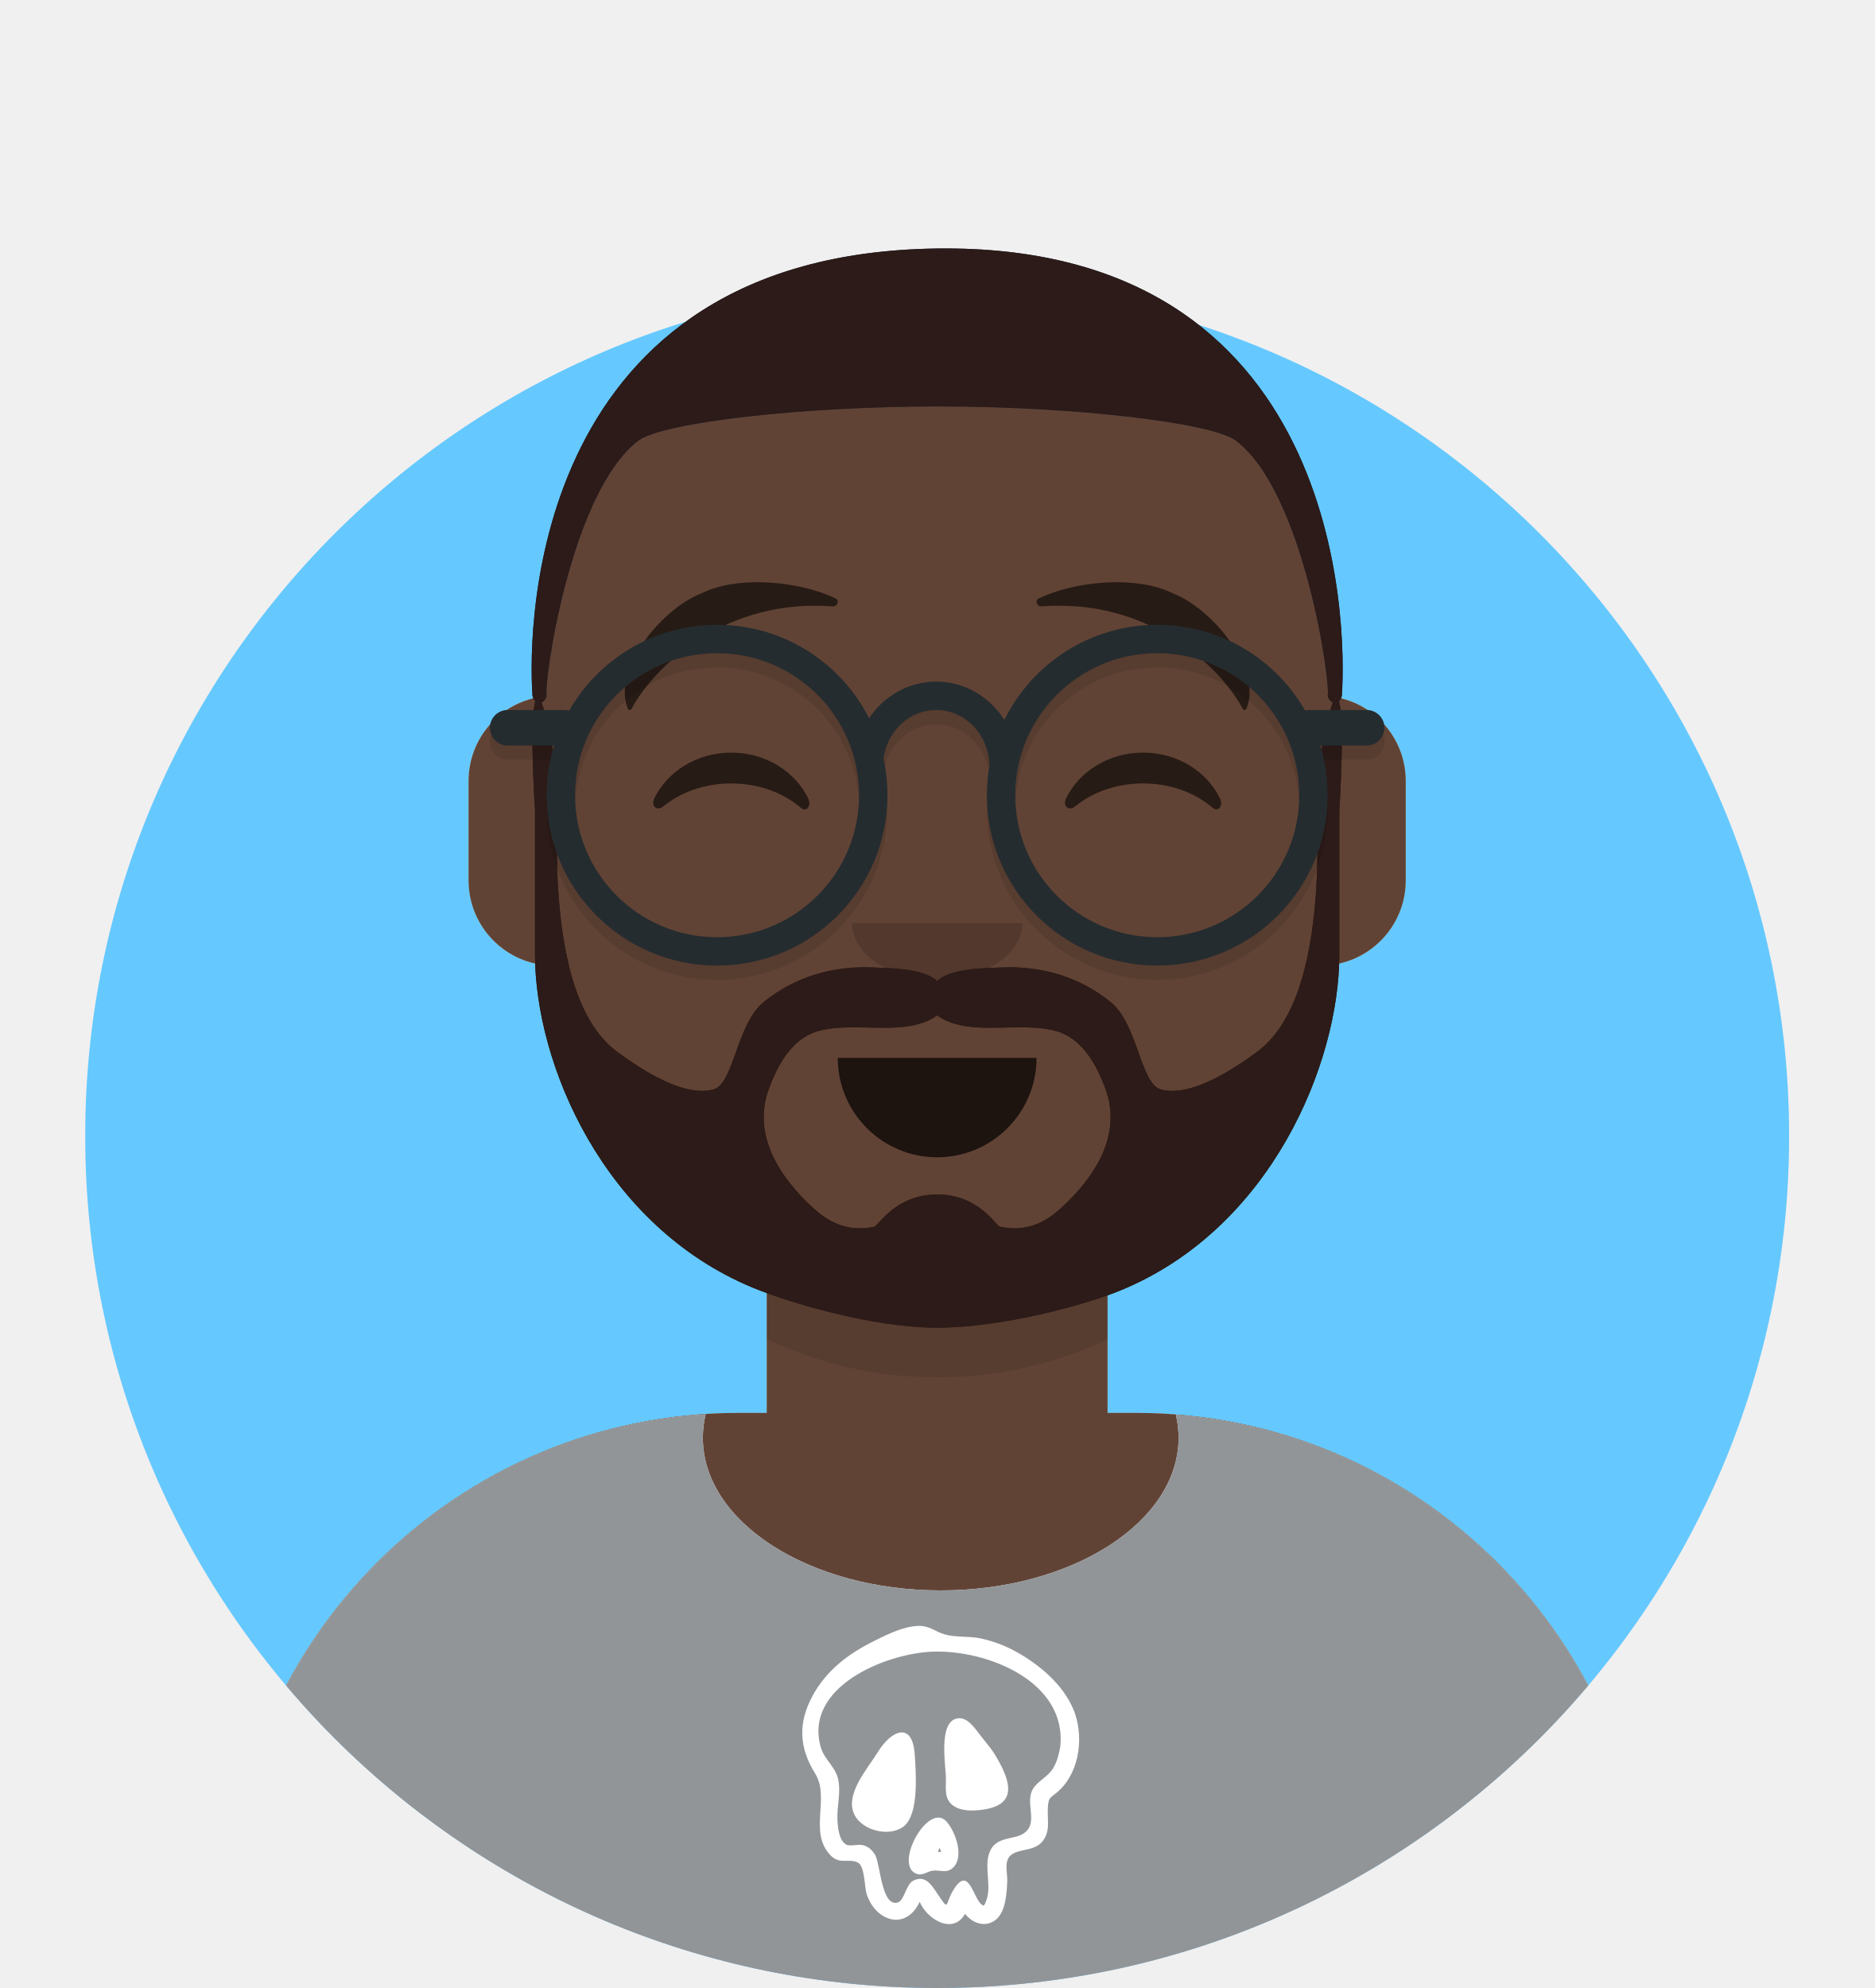
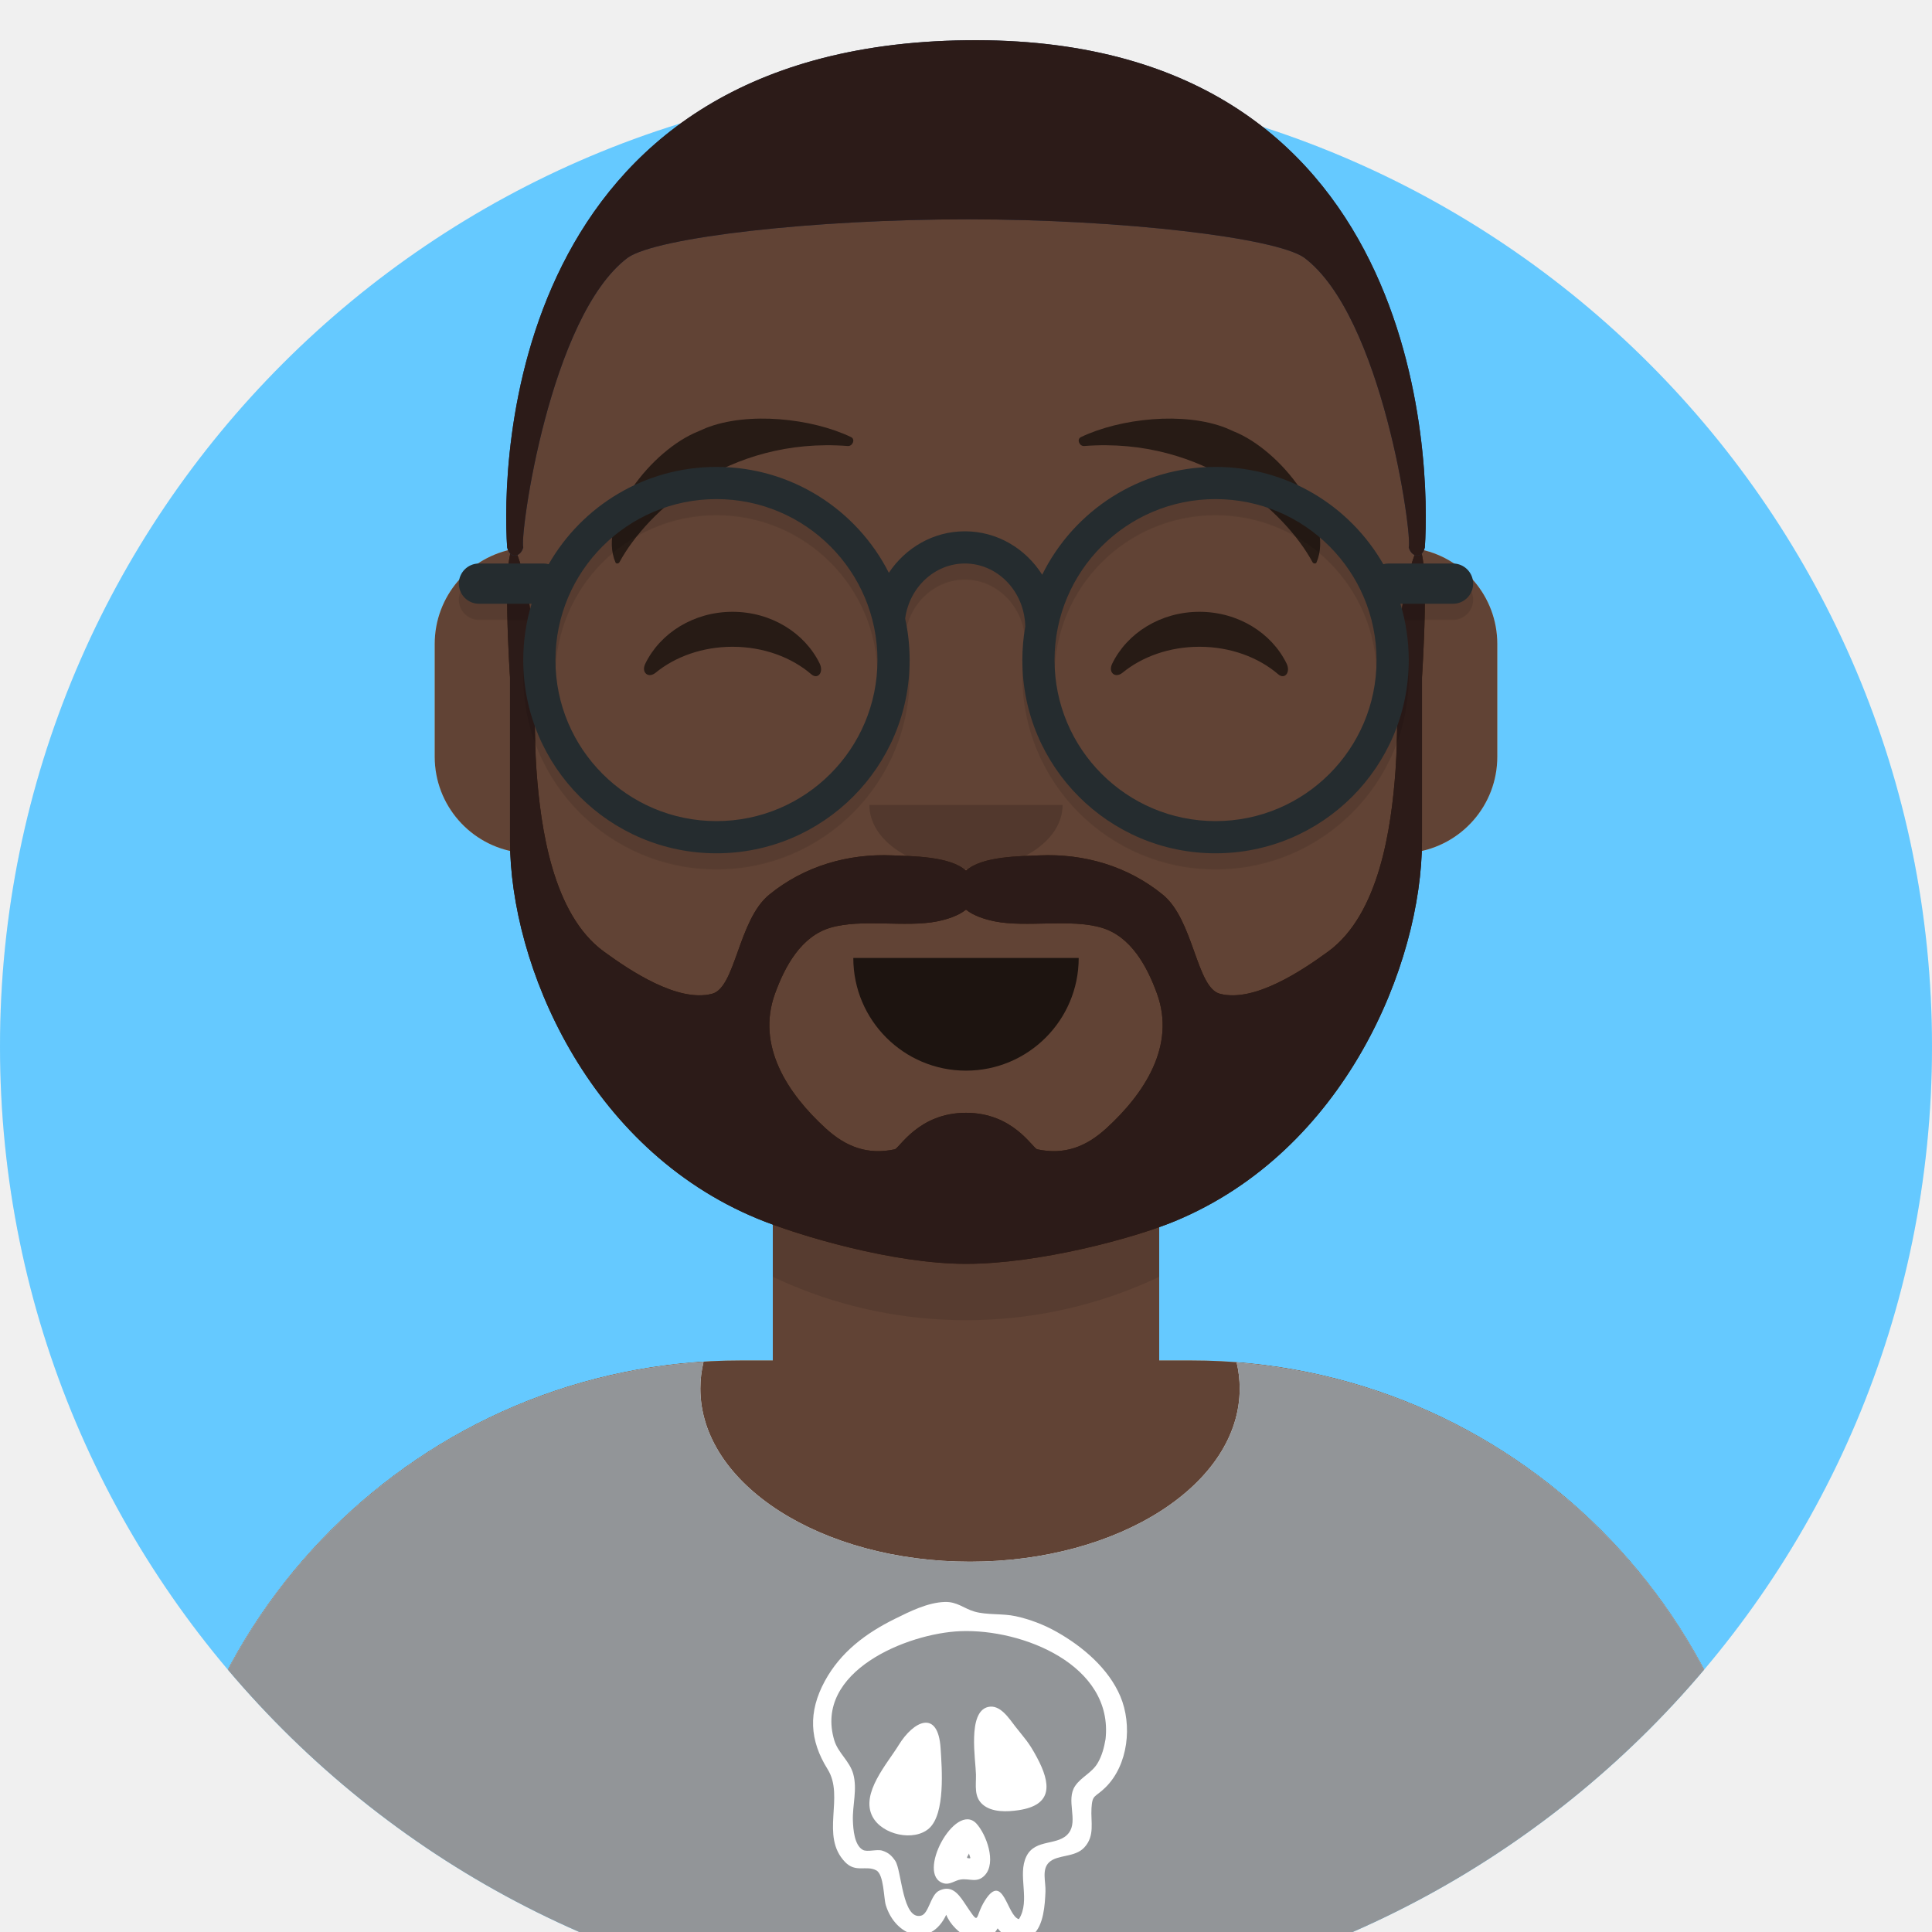
- <svg xmlns="http://www.w3.org/2000/svg" xmlns:xlink="http://www.w3.org/1999/xlink" width="264px" height="280px" viewBox="0 0 264 280" version="1.1">
+ <svg xmlns="http://www.w3.org/2000/svg" xmlns:xlink="http://www.w3.org/1999/xlink" width="250px" height="250px" viewBox="12 30 240 240" version="1.1">
  <defs>
    <circle id="react-path-1" cx="120" cy="120" r="120" />
    <path d="M12,160 C12,226.274 65.726,280 132,280 C198.274,280 252,226.274 252,160 L264,160 L264,-1.42108547e-14 L-3.19744231e-14,-1.42108547e-14 L-3.19744231e-14,160 L12,160 Z" id="react-path-2" />
    <path d="M124,144.611 L124,163 L128,163 L128,163 C167.765,163 200,195.235 200,235 L200,244 L0,244 L0,235 C-4.86974701e-15,195.235 32.235,163 72,163 L72,163 L76,163 L76,144.611 C58.763,136.422 46.372,119.687 44.305,99.881 C38.48,99.058 34,94.052 34,88 L34,74 C34,68.054 38.325,63.118 44,62.166 L44,56 L44,56 C44,25.072 69.072,5.68137151e-15 100,0 L100,0 L100,0 C130.928,-5.68137151e-15 156,25.072 156,56 L156,62.166 C161.675,63.118 166,68.054 166,74 L166,88 C166,94.052 161.52,99.058 155.695,99.881 C153.628,119.687 141.237,136.422 124,144.611 Z" id="react-path-3" />
  </defs>
  <g id="Avataaar" stroke="none" stroke-width="1" fill="none" fill-rule="evenodd">
    <g transform="translate(-825, -1100)" id="Avataaar/Circle">
      <g transform="translate(825, 1100)">
        <g id="Circle" stroke-width="1" fill-rule="evenodd" transform="translate(12, 40)">
          <mask id="react-mask-4" fill="white">
            <use xlink:href="#react-path-1" />
          </mask>
          <use id="Circle-Background" fill="#E6E6E6" xlink:href="#react-path-1" />
          <g id="Color/Palette/Blue-01" mask="url(#react-mask-4)" fill="#65C9FF">
            <rect id="🖍Color" x="0" y="0" width="240" height="240" />
          </g>
        </g>
        <mask id="react-mask-5" fill="white">
          <use xlink:href="#react-path-2" />
        </mask>
        <g id="Mask" />
        <g id="Avataaar" stroke-width="1" fill-rule="evenodd" mask="url(#react-mask-5)">
          <g id="Body" transform="translate(32, 36)">
            <mask id="react-mask-6" fill="white">
              <use xlink:href="#react-path-3" />
            </mask>
            <use fill="#D0C6AC" xlink:href="#react-path-3" />
            <g id="Skin/👶🏽-03-Brown" mask="url(#react-mask-6)" fill="#614335">
              <g transform="translate(0, 0)" id="Color">
                <rect x="0" y="0" width="264" height="280" />
              </g>
            </g>
            <path d="M156,79 L156,102 C156,132.928 130.928,158 100,158 C69.072,158 44,132.928 44,102 L44,79 L44,94 C44,124.928 69.072,150 100,150 C130.928,150 156,124.928 156,94 L156,79 Z" id="Neck-Shadow" fill-opacity="0.1" fill="#000000" mask="url(#react-mask-6)" />
          </g>
          <g id="Clothing/Graphic-Shirt" transform="translate(0, 170)">
            <defs>
              <path d="M165.624,29.268 C202.76,32.137 232,63.18 232,101.052 L232,110 L32,110 L32,101.052 C32,62.835 61.775,31.572 99.393,29.197 C99.134,30.274 99,31.377 99,32.5 C99,44.374 113.998,54 132.5,54 C151.002,54 166,44.374 166,32.5 C166,31.402 165.872,30.322 165.624,29.268 Z" id="react-path-215" />
            </defs>
            <mask id="react-mask-216" fill="white">
              <use xlink:href="#react-path-215" />
            </mask>
            <use id="Clothes" fill="#E6E6E6" fill-rule="evenodd" xlink:href="#react-path-215" />
            <g id="Color/Palette/Gray-01" mask="url(#react-mask-216)" fill-rule="evenodd" fill="#929598">
              <rect id="🖍Color" x="0" y="0" width="264" height="110" />
            </g>
            <g id="Clothing/Graphic/Skull-Outline" mask="url(#react-mask-216)" stroke-width="1" fill-rule="evenodd">
              <g transform="translate(77, 58)" id="Skull">
                <g transform="translate(36, 1)">
                  <path d="M36.335,17.039 C36.155,18.078 35.893,19.109 35.347,20.029 C34.627,21.24 33.321,21.736 32.564,22.847 C31.371,24.599 32.956,27.123 31.778,28.684 C30.512,30.363 27.636,29.347 26.516,31.576 C25.336,33.926 27.054,37.068 25.573,39.406 C24.104,39.037 23.651,33.52 21.384,37.039 C19.932,39.293 20.913,40.514 18.735,37.274 C17.979,36.149 17.125,35.138 15.639,35.881 C14.596,36.402 14.381,38.718 13.43,38.967 C11.096,39.579 11.011,33.35 10.217,32.171 C9.781,31.523 9.375,31.139 8.6,30.894 C7.928,30.681 6.731,31.109 6.175,30.793 C5.13,30.202 4.989,28.238 4.95,27.196 C4.876,25.257 5.525,23.277 4.99,21.358 C4.539,19.746 3.103,18.755 2.633,17.175 C0.099,8.64 11.684,3.895 18.299,3.63 C26.039,3.32 37.336,7.852 36.335,17.039 M38.173,11.724 C36.717,8.283 33.518,5.547 30.258,3.711 C28.675,2.82 26.956,2.163 25.173,1.771 C23.532,1.411 21.615,1.648 20.048,1.195 C18.728,0.812 17.91,-0.048 16.356,0.002 C14.238,0.07 12.037,1.174 10.188,2.088 C6.528,3.895 3.417,6.236 1.462,9.831 C-0.636,13.69 -0.437,17.187 1.811,20.783 C3.956,24.217 0.837,29.045 3.978,32.309 C5.299,33.681 6.599,32.68 7.85,33.341 C8.812,33.849 8.771,36.803 9.038,37.669 C10.239,41.562 14.552,43.069 16.544,38.86 C17.483,41.213 21.199,43.624 22.929,40.546 C24.011,41.946 25.883,42.541 27.312,41.341 C28.656,40.213 28.804,37.586 28.872,35.998 C28.926,34.76 28.375,33.234 29.326,32.34 C30.373,31.356 32.52,31.771 33.695,30.501 C35.036,29.052 34.485,27.355 34.588,25.629 C34.692,23.883 35.004,24.328 36.298,23.067 C39.183,20.257 39.672,15.26 38.173,11.724" id="Boo!" fill="#FFFFFF" />
                  <path d="M14.42,28.121 C16.441,26.299 16.011,20.724 15.844,18.162 C15.528,13.301 12.489,14.754 10.638,17.781 C9.238,20.072 5.872,23.776 7.381,26.658 C8.583,28.954 12.561,29.794 14.42,28.121" id="Boo!" fill="#FFFFFF" />
                  <path d="M27.791,19.274 C26.756,17.353 26.369,17.062 25.139,15.489 C24.349,14.478 23.241,12.687 21.736,13.047 C19.154,13.666 20.208,19.659 20.238,21.449 C20.262,22.807 19.961,24.214 21.089,25.177 C22.244,26.163 24.142,26.074 25.53,25.868 C29.788,25.234 29.591,22.614 27.791,19.274" id="Boo!" fill="#FFFFFF" />
                  <path d="M19.24,31.83 C18.956,31.794 19.317,31.468 19.359,31.243 C19.547,31.857 19.686,31.886 19.24,31.83 M20.285,27.519 C17.668,24.749 12.711,33.917 16.205,34.945 C17.01,35.182 17.604,34.582 18.36,34.477 C19.46,34.324 20.384,34.964 21.333,33.955 C22.824,32.371 21.52,28.857 20.285,27.519" id="Boo!" fill="#FFFFFF" />
                </g>
              </g>
            </g>
          </g>
          <g id="Face" transform="translate(76, 82)" fill="#000000">
            <g id="Mouth/Default" transform="translate(2, 52)" fill-opacity="0.7">
              <path d="M40,15 C40,22.732 46.268,29 54,29 L54,29 C61.732,29 68,22.732 68,15" id="Mouth" />
            </g>
            <g id="Nose/Default" transform="translate(28, 40)" fill-opacity="0.16">
              <path d="M16,8 C16,12.418 21.373,16 28,16 L28,16 C34.627,16 40,12.418 40,8" id="Nose" />
            </g>
            <g id="Eyes/Happy-😁" transform="translate(0, 8)" fill-opacity="0.6">
              <path d="M16.16,22.447 C18.007,18.649 22.164,16 26.998,16 C31.814,16 35.959,18.63 37.815,22.407 C38.367,23.529 37.582,24.447 36.791,23.767 C34.34,21.66 30.859,20.344 26.998,20.344 C23.257,20.344 19.874,21.579 17.438,23.572 C16.547,24.3 15.62,23.558 16.16,22.447 Z" id="Squint" />
              <path d="M74.16,22.447 C76.007,18.649 80.164,16 84.998,16 C89.814,16 93.959,18.63 95.815,22.407 C96.367,23.529 95.582,24.447 94.791,23.767 C92.34,21.66 88.859,20.344 84.998,20.344 C81.257,20.344 77.874,21.579 75.438,23.572 C74.547,24.3 73.62,23.558 74.16,22.447 Z" id="Squint" />
            </g>
            <g id="Eyebrow/Natural/Raised-Excited-Natural" fill-opacity="0.6">
              <path d="M22.766,1.578 L23.677,1.176 C28.919,-0.905 36.865,-0.033 41.723,2.299 C42.29,2.571 41.902,3.452 41.321,3.407 C26.402,2.256 16.358,11.553 12.946,17.847 C12.845,18.034 12.539,18.055 12.464,17.881 C10.156,12.562 16.913,3.896 22.766,1.578 Z" id="Eye-Browse-Reddit" />
              <path d="M80.766,1.578 L81.677,1.176 C86.919,-0.905 94.865,-0.033 99.723,2.299 C100.29,2.571 99.902,3.452 99.321,3.407 C84.402,2.256 74.358,11.553 70.946,17.847 C70.845,18.034 70.539,18.055 70.464,17.881 C68.156,12.562 74.913,3.896 80.766,1.578 Z" id="Eye-Browse-Reddit" transform="translate(85, 9) scale(-1, 1) translate(-85, -9) " />
            </g>
          </g>
          <g id="Top" stroke-width="1" fill-rule="evenodd">
            <defs>
              <rect id="react-path-1098" x="0" y="0" width="264" height="280" />
              <path d="M1,64 C1.347,65.488 2.673,65.223 3,64 C2.537,62.446 6.296,35.248 16,28 C19.618,25.483 39.008,23.232 58.313,23.246 C77.409,23.259 96.421,25.511 100,28 C109.704,35.248 113.463,62.446 113,64 C113.327,65.223 114.653,65.488 115,64 C115.719,53.702 115,0.274 58,1 C1,1.726 0.281,53.702 1,64 Z" id="react-path-1099" />
              <filter x="-0.8%" y="-2.0%" width="101.5%" height="108.0%" filterUnits="objectBoundingBox" id="react-filter-1095">
                <feOffset dx="0" dy="2" in="SourceAlpha" result="shadowOffsetOuter1" />
                <feColorMatrix values="0 0 0 0 0   0 0 0 0 0   0 0 0 0 0  0 0 0 0.16 0" type="matrix" in="shadowOffsetOuter1" result="shadowMatrixOuter1" />
                <feMerge>
                  <feMergeNode in="shadowMatrixOuter1" />
                  <feMergeNode in="SourceGraphic" />
                </feMerge>
              </filter>
            </defs>
            <mask id="react-mask-1096" fill="white">
              <use xlink:href="#react-path-1098" />
            </mask>
            <g id="Mask" />
            <g id="Top/Short-Hair/The-Caesar" mask="url(#react-mask-1096)">
              <g transform="translate(-1, 0)">
                <g id="Facial-Hair/Beard-Light" transform="translate(49, 72)">
                  <defs>
                    <path d="M101.428,98.169 C98.915,100.463 96.237,101.494 92.853,100.773 C92.271,100.649 89.896,96.235 84,96.235 C78.103,96.235 75.729,100.649 75.147,100.773 C71.762,101.494 69.085,100.463 66.571,98.169 C61.846,93.856 57.917,87.908 60.278,81.419 C61.508,78.037 63.51,74.324 67.151,73.246 C71.038,72.096 76.497,73.244 80.415,72.458 C81.684,72.204 83.071,71.751 84,71 C84.929,71.751 86.316,72.204 87.585,72.458 C91.503,73.244 96.961,72.096 100.849,73.246 C104.49,74.324 106.491,78.037 107.722,81.419 C110.083,87.908 106.154,93.856 101.428,98.169 M140.081,26 C136.671,34.4 137.988,44.858 137.357,53.676 C136.844,60.843 135.337,71.586 128.973,76.215 C125.718,78.582 119.794,82.56 115.542,81.45 C112.615,80.686 112.302,72.29 108.455,69.147 C104.092,65.582 98.643,64.016 93.149,64.258 C90.779,64.362 85.984,64.337 84,66.16 C82.016,64.337 77.222,64.362 74.851,64.258 C69.357,64.016 63.908,65.582 59.545,69.147 C55.698,72.29 55.386,80.686 52.458,81.45 C48.206,82.56 42.282,78.582 39.027,76.215 C32.662,71.586 31.156,60.843 30.643,53.676 C30.012,44.858 31.329,34.4 27.919,26 C26.26,26 27.354,42.129 27.354,42.129 L27.354,62.485 C27.386,77.773 36.935,100.655 58.108,109.393 C63.286,111.53 75.015,115 84,115 C92.985,115 104.714,111.86 109.892,109.723 C131.065,100.986 140.614,77.773 140.646,62.485 L140.646,42.129 C140.646,42.129 141.74,26 140.081,26" id="react-path-1101" />
                  </defs>
                  <mask id="react-mask-1100" fill="white">
                    <use xlink:href="#react-path-1101" />
                  </mask>
                  <use id="Lite-Beard" fill="#331B0C" fill-rule="evenodd" xlink:href="#react-path-1101" />
                  <g id="Color/Hair/Brown" mask="url(#react-mask-1100)" fill="#2C1B18">
                    <g transform="translate(-32, 0)" id="Color">
                      <rect x="0" y="0" width="264" height="244" />
                    </g>
                  </g>
                </g>
                <g id="Hair" stroke-width="1" fill-rule="evenodd" transform="translate(75, 34)">
                  <mask id="react-mask-1097" fill="white">
                    <use xlink:href="#react-path-1099" />
                  </mask>
                  <use id="Caesar" fill="#28354B" xlink:href="#react-path-1099" />
                  <g id="Skin/👶🏽-03-Brown" mask="url(#react-mask-1097)" fill="#2C1B18">
                    <g transform="translate(0, 0) " id="Color">
                      <rect x="0" y="0" width="264" height="280" />
                    </g>
                  </g>
                </g>
                <g id="Top/_Resources/Round" fill="none" transform="translate(62, 85)">
                  <defs>
                    <path d="M80.465,16.394 C84.38,8.459 92.553,3 102,3 C110.92,3 118.703,7.866 122.84,15.088 C123.05,15.031 123.272,15 123.5,15 L131.5,15 C132.881,15 134,16.119 134,17.5 C134,18.881 132.881,20 131.5,20 L124.963,20 C125.637,22.215 126,24.565 126,27 C126,40.255 115.255,51 102,51 C88.745,51 78,40.255 78,27 C78,25.578 78.124,24.185 78.361,22.831 C78.276,18.455 74.914,15 70.862,15 C67.126,15 63.975,17.94 63.442,21.83 C63.807,23.495 64,25.225 64,27 C64,40.255 53.255,51 40,51 C26.745,51 16,40.255 16,27 C16,24.565 16.363,22.215 17.037,20 L10.5,20 C9.119,20 8,18.881 8,17.5 C8,16.119 9.119,15 10.5,15 L10.5,15 L18.5,15 C18.728,15 18.95,15.031 19.16,15.088 C23.297,7.866 31.08,3 40,3 C49.352,3 57.455,8.349 61.416,16.155 C63.493,13.039 66.949,11 70.862,11 C74.875,11 78.407,13.144 80.465,16.394 Z M40,47 C51.046,47 60,38.046 60,27 C60,15.954 51.046,7 40,7 C28.954,7 20,15.954 20,27 C20,38.046 28.954,47 40,47 Z M102,47 C113.046,47 122,38.046 122,27 C122,15.954 113.046,7 102,7 C90.954,7 82,15.954 82,27 C82,38.046 90.954,47 102,47 Z" id="react-path-1102" />
                    <filter x="-0.8%" y="-2.1%" width="101.6%" height="108.3%" filterUnits="objectBoundingBox" id="react-filter-1103">
                      <feOffset dx="0" dy="2" in="SourceAlpha" result="shadowOffsetOuter1" />
                      <feColorMatrix values="0 0 0 0 0   0 0 0 0 0   0 0 0 0 0  0 0 0 0.1 0" type="matrix" in="shadowOffsetOuter1" />
                    </filter>
                  </defs>
                  <g id="Lennon-Glasses">
                    <use fill="black" fill-opacity="1" filter="url(#react-filter-1103)" xlink:href="#react-path-1102" />
                    <use fill="#252C2F" fill-rule="evenodd" xlink:href="#react-path-1102" />
                  </g>
                </g>
              </g>
            </g>
          </g>
        </g>
      </g>
    </g>
  </g>
</svg>
